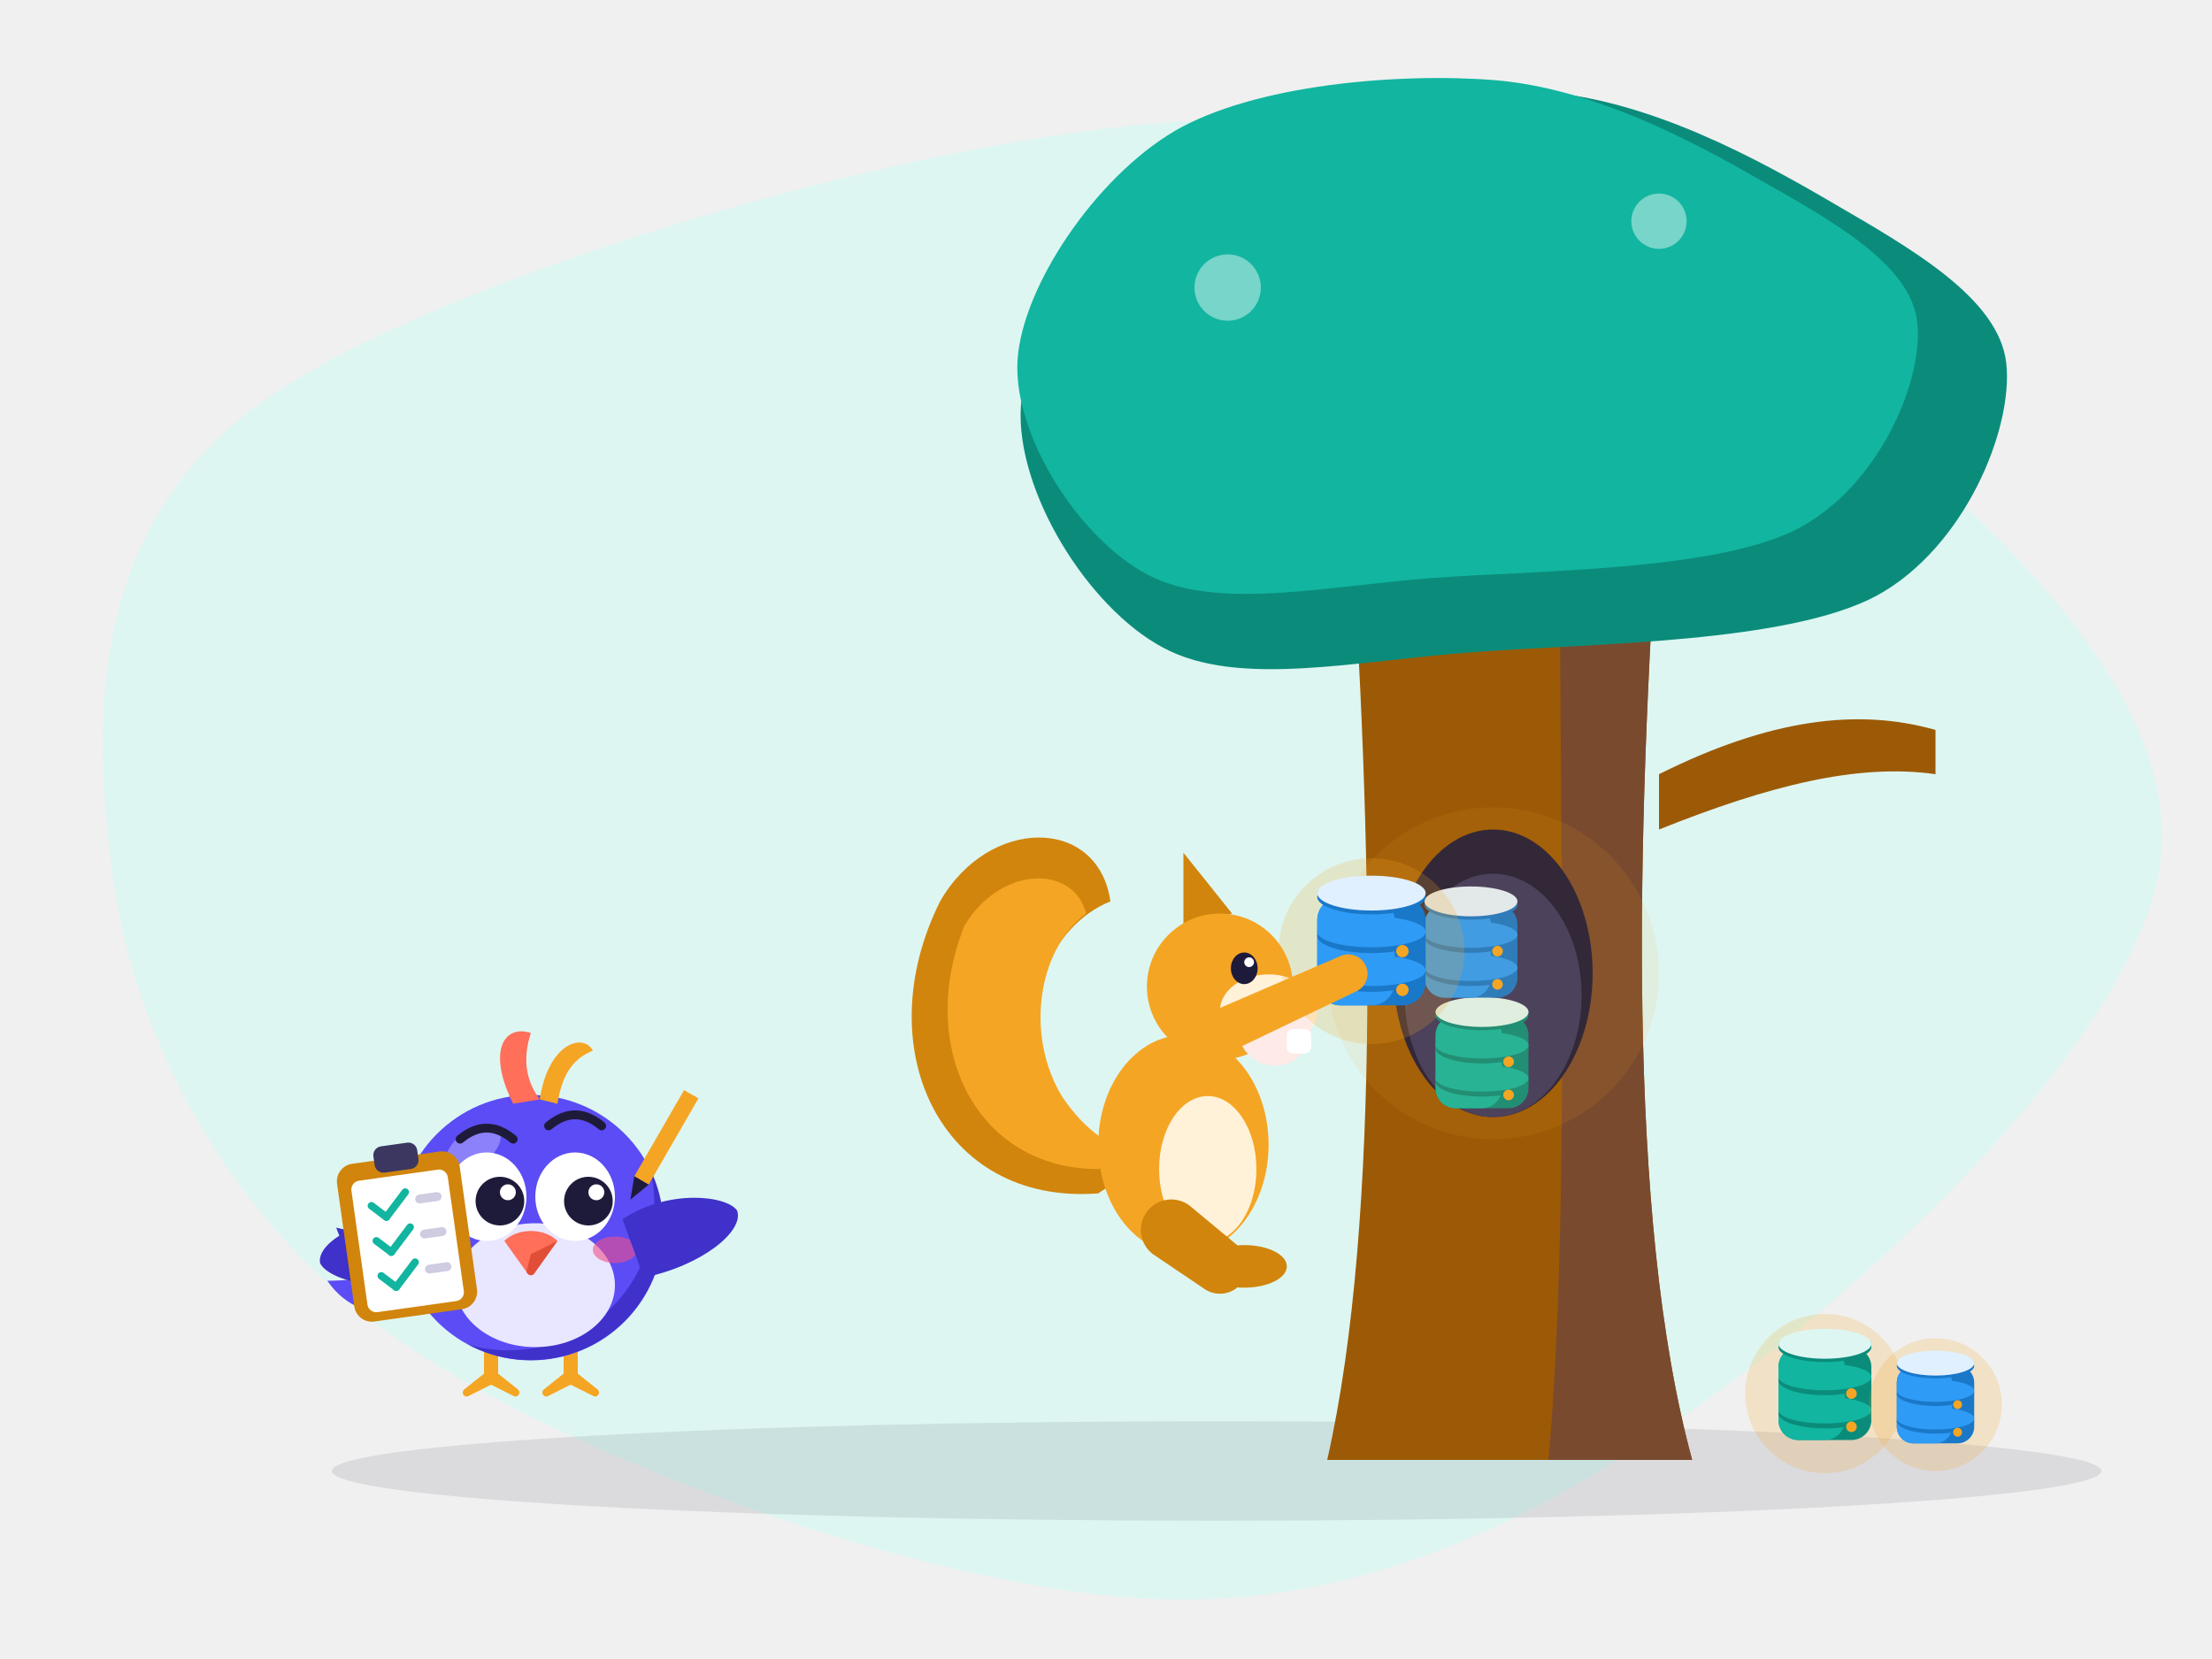
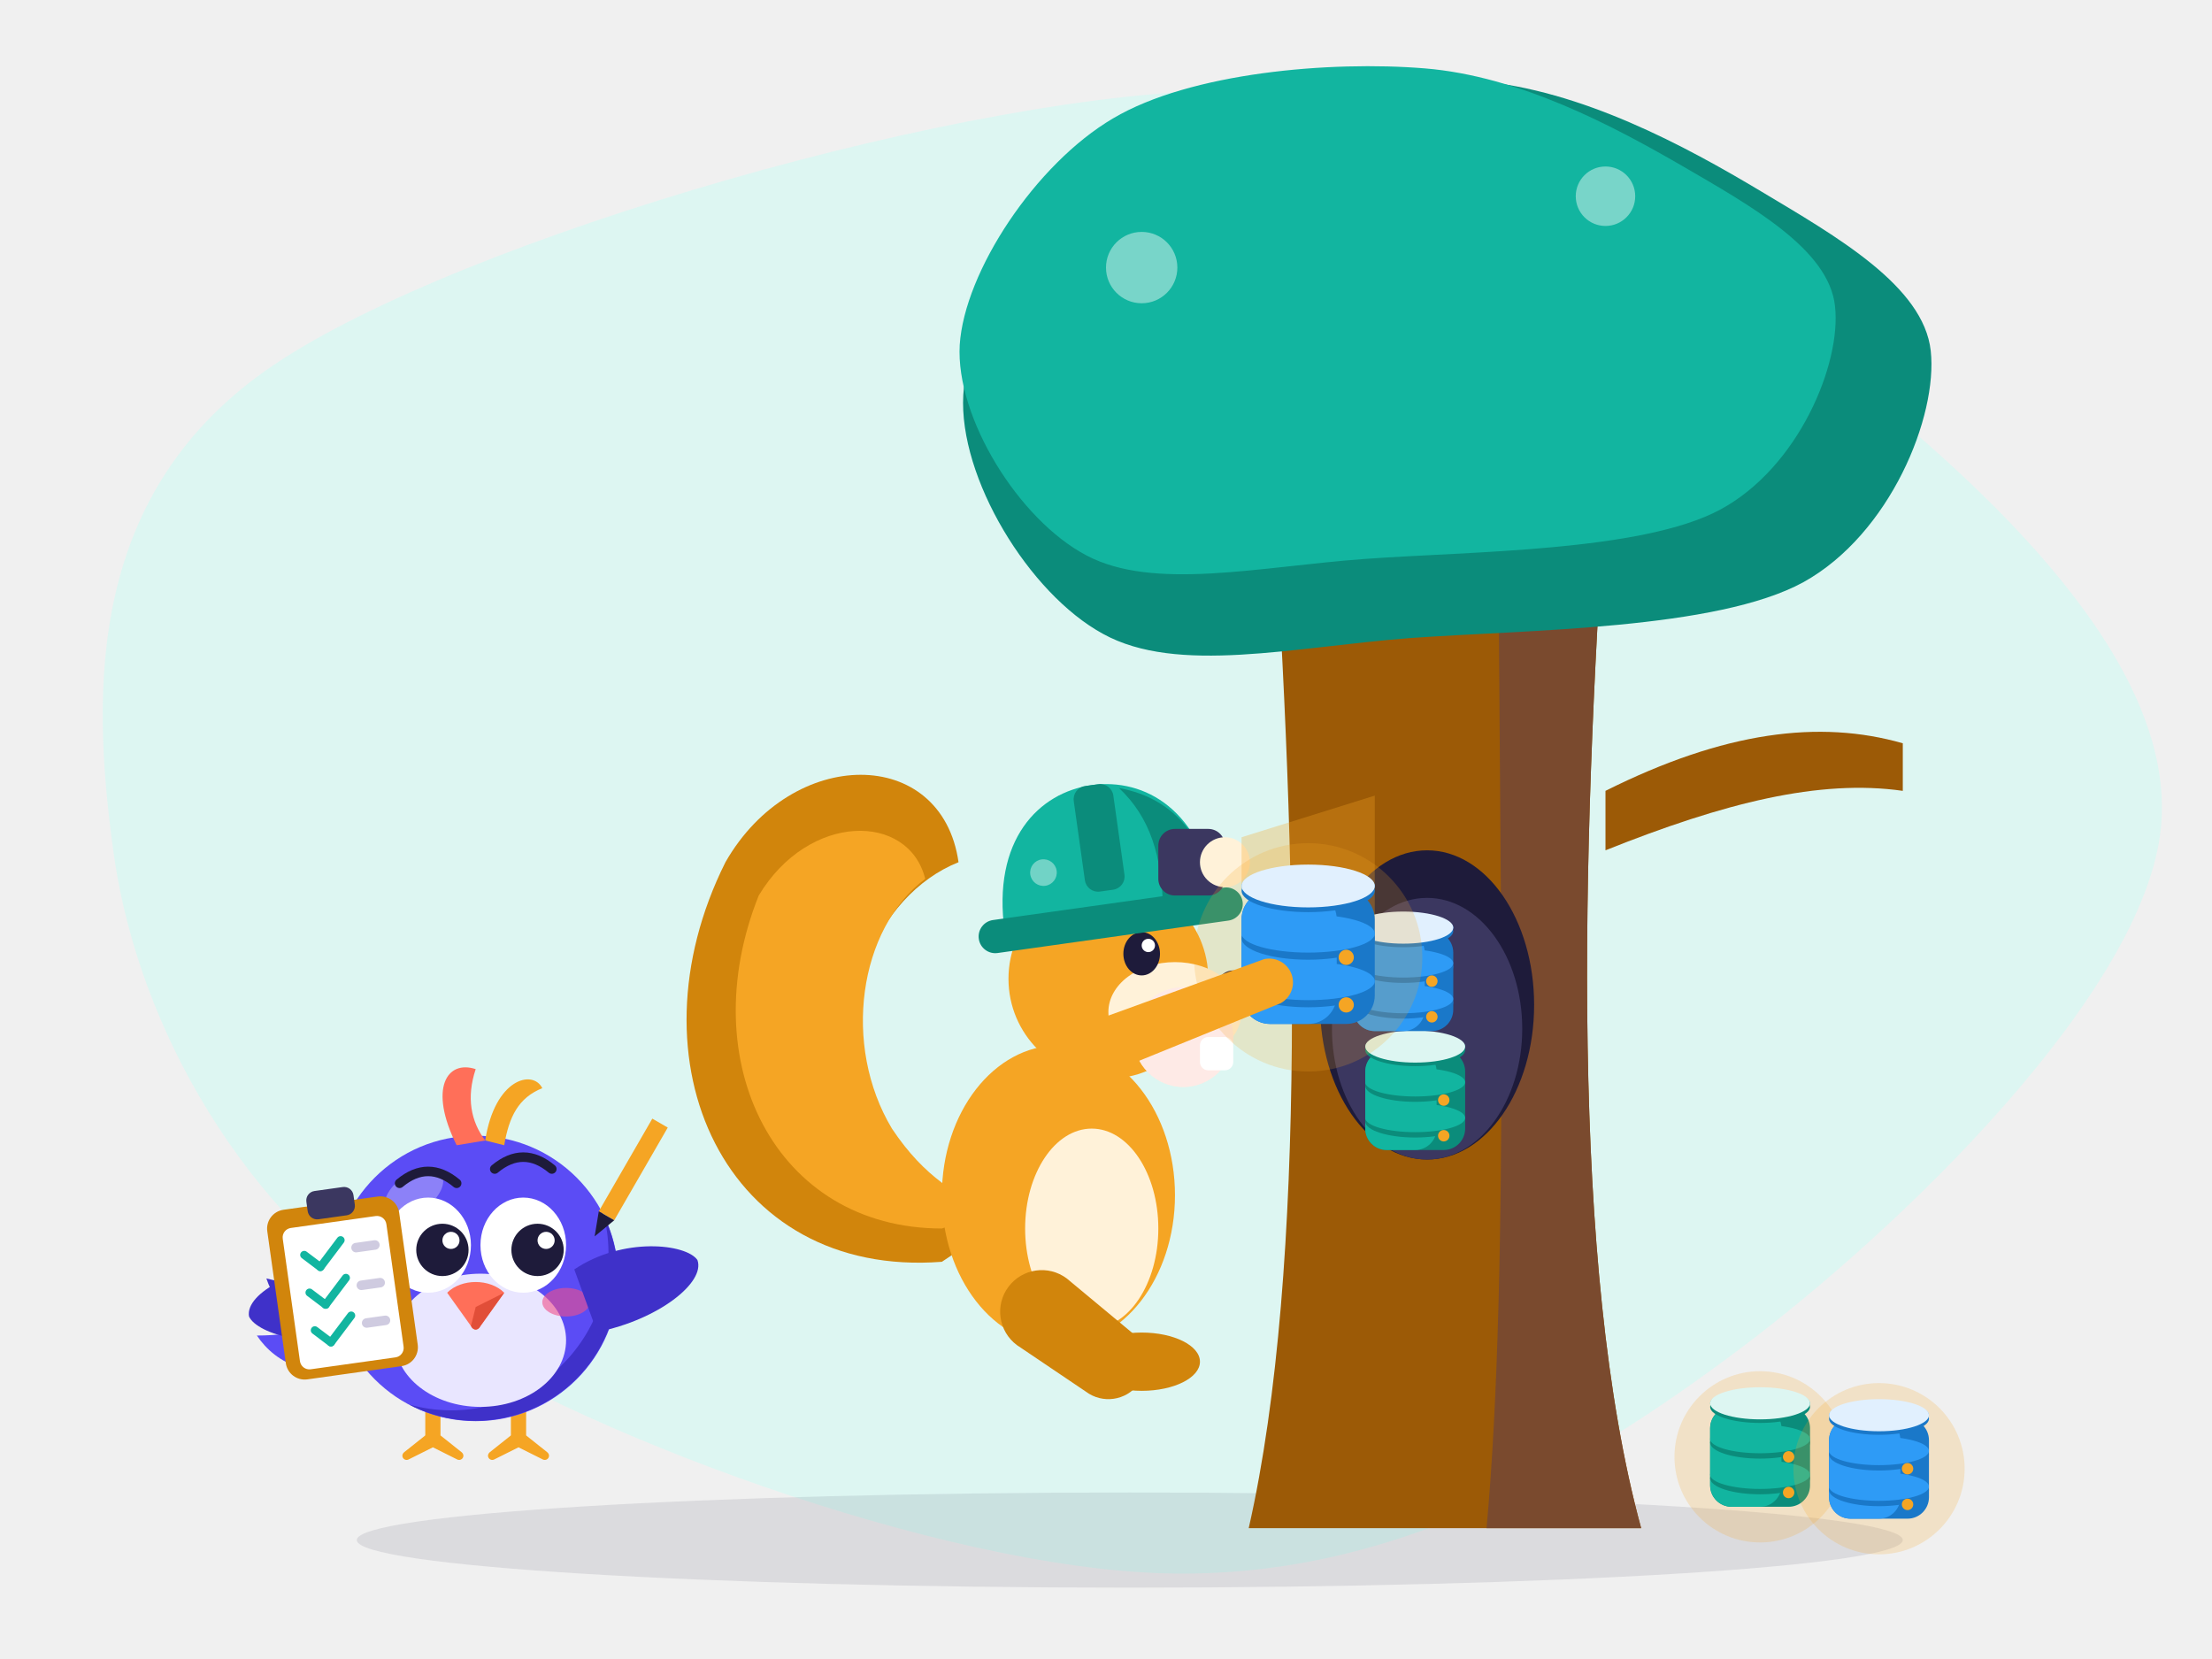
- <svg xmlns="http://www.w3.org/2000/svg" viewBox="0 0 400 300">
-   <path d="M390.8 154.8C387.8 184.3 344.5 226.5 314.4 248.9C284.4 271.3 250.9 290.3 210.6 289.2C170.3 288.2 104.2 264.4 72.5 242.6C40.8 220.8 24.2 187 20.4 158.5C16.6 129.9 15.7 94 49.5 71.2C83.3 48.4 176.1 21.5 223.2 21.7C270.4 21.8 304.4 49.7 332.4 71.9C360.3 94.1 393.8 125.3 390.8 154.8Z" fill="#DDF6F2" />
-   <ellipse cx="220" cy="266" rx="160" ry="9" fill="#1E1B3A" opacity="0.1" />
+ <svg xmlns="http://www.w3.org/2000/svg" viewBox="30 7 372 279">
+   <path d="M393.4 146.3C390.6 173.8 350.3 213.1 322.4 234C294.5 254.9 263.4 272.6 225.9 271.6C188.4 270.6 126.9 248.4 97.4 228.1C67.9 207.8 52.5 176.3 49 149.7C45.4 123.1 44.6 89.6 76 68.4C107.5 47.1 193.8 22.1 237.6 22.2C281.5 22.4 313.1 48.4 339.1 69.1C365.1 89.7 396.2 118.8 393.4 146.3Z" fill="#DDF6F2" />
+   <ellipse cx="220" cy="266" rx="130" ry="8" fill="#1E1B3A" opacity="0.1" />
  <path d="M240 264C250 220 248 150 244 90L300 90C296 150 294 220 306 264Z" fill="#9C5A06" />
  <path d="M280 264C284 220 282 150 282 90L300 90C296 150 294 220 306 264Z" fill="#7A4A2E" />
  <path d="M300 140C320 130 336 128 350 132L350 140C336 138 320 142 300 150Z" fill="#9C5A06" />
-   <path d="M362.8 65.7C364.1 77.5 355.3 99 339.4 107.7C323.4 116.3 288.4 116.3 266.9 117.9C245.4 119.4 224 124.5 210.3 117.1C196.6 109.8 183.7 88.7 184.6 73.6C185.5 58.6 200 36.4 215.7 26.9C231.5 17.4 259.9 15 279.2 16.6C298.5 18.2 317.6 28.6 331.6 36.8C345.5 44.9 361.5 53.9 362.8 65.7Z" fill="#0B8C7B" />
-   <path d="M346.7 58.2C347.9 68.7 339.9 87.7 325.3 95.5C310.7 103.2 278.8 103.1 259.2 104.5C239.5 106 220 110.5 207.5 103.9C195 97.3 183.2 78.6 184 65.2C184.8 51.9 198 32.2 212.4 23.7C226.8 15.3 252.8 13.1 270.4 14.5C288 16 305.5 25.2 318.2 32.5C330.9 39.7 345.5 47.7 346.7 58.2Z" fill="#12B5A0" />
+   <path d="M354.7 66C355.9 77 347.9 96.8 333.3 104.9C318.7 112.9 286.8 112.9 267.2 114.3C247.5 115.8 228 120.5 215.5 113.6C203 106.8 191.2 87.3 192 73.4C192.8 59.4 206 38.9 220.4 30.1C234.8 21.3 260.8 19 278.4 20.6C296 22.1 313.5 31.6 326.2 39.2C338.9 46.8 353.5 55.1 354.7 66Z" fill="#0B8C7B" />
+   <path d="M338.6 58.5C339.7 68.1 332.5 85.6 319.3 92.7C306.1 99.8 277.2 99.7 259.5 101C241.7 102.3 224 106.4 212.7 100.4C201.3 94.4 190.7 77.2 191.4 65C192.2 52.7 204.1 34.6 217.2 26.9C230.2 19.2 253.7 17.2 269.6 18.5C285.6 19.8 301.3 28.2 312.9 34.9C324.4 41.6 337.6 48.9 338.6 58.5Z" fill="#12B5A0" />
  <circle cx="222" cy="52" r="6" fill="#DDF6F2" opacity="0.5" />
  <circle cx="300" cy="40" r="5" fill="#DDF6F2" opacity="0.5" />
  <ellipse cx="270" cy="176" rx="18" ry="26" fill="#1E1B3A" />
  <ellipse cx="270" cy="180" rx="16" ry="22" fill="#3B3760" />
  <g transform="translate(268 192) scale(0.6)">
    <rect x="-14" y="-14" width="28" height="28" rx="6" fill="#0B8C7B" />
    <rect x="-14" y="-14" width="20" height="28" rx="6" fill="#12B5A0" />
    <ellipse cx="0" cy="-14" rx="14" ry="4.5" fill="#0B8C7B" />
    <ellipse cx="0" cy="-15" rx="14" ry="4" fill="#12B5A0" />
    <ellipse cx="0" cy="-4" rx="14" ry="4.5" fill="#0B8C7B" />
    <ellipse cx="0" cy="-5" rx="14" ry="4" fill="#12B5A0" />
    <ellipse cx="0" cy="6" rx="14" ry="4.5" fill="#0B8C7B" />
    <ellipse cx="0" cy="5" rx="14" ry="4" fill="#12B5A0" />
    <ellipse cx="0" cy="-15" rx="14" ry="4.5" fill="#DDF6F2" />
    <circle cx="8" cy="0" r="1.6" fill="#F5A524" />
    <circle cx="8" cy="10" r="1.6" fill="#F5A524" />
  </g>
  <g transform="translate(266 172) scale(0.6)">
    <rect x="-14" y="-14" width="28" height="28" rx="6" fill="#1A78C9" />
    <rect x="-14" y="-14" width="20" height="28" rx="6" fill="#2E9BF6" />
    <ellipse cx="0" cy="-14" rx="14" ry="4.5" fill="#1A78C9" />
    <ellipse cx="0" cy="-15" rx="14" ry="4" fill="#2E9BF6" />
    <ellipse cx="0" cy="-4" rx="14" ry="4.5" fill="#1A78C9" />
    <ellipse cx="0" cy="-5" rx="14" ry="4" fill="#2E9BF6" />
    <ellipse cx="0" cy="6" rx="14" ry="4.5" fill="#1A78C9" />
    <ellipse cx="0" cy="5" rx="14" ry="4" fill="#2E9BF6" />
    <ellipse cx="0" cy="-15" rx="14" ry="4.5" fill="#E1F0FE" />
    <circle cx="8" cy="0" r="1.6" fill="#F5A524" />
    <circle cx="8" cy="10" r="1.6" fill="#F5A524" />
  </g>
-   <circle cx="270" cy="176" r="30" fill="#F5A524" opacity="0.1" />
-   <g transform="translate(330 252) scale(0.6)">
+   <g transform="translate(326 252) scale(0.6)">
    <circle cx="0" cy="0" r="24" fill="#F5A524" opacity="0.2" />
    <rect x="-14" y="-14" width="28" height="28" rx="6" fill="#0B8C7B" />
    <rect x="-14" y="-14" width="20" height="28" rx="6" fill="#12B5A0" />
    <ellipse cx="0" cy="-14" rx="14" ry="4.5" fill="#0B8C7B" />
    <ellipse cx="0" cy="-15" rx="14" ry="4" fill="#12B5A0" />
    <ellipse cx="0" cy="-4" rx="14" ry="4.5" fill="#0B8C7B" />
    <ellipse cx="0" cy="-5" rx="14" ry="4" fill="#12B5A0" />
    <ellipse cx="0" cy="6" rx="14" ry="4.5" fill="#0B8C7B" />
    <ellipse cx="0" cy="5" rx="14" ry="4" fill="#12B5A0" />
    <ellipse cx="0" cy="-15" rx="14" ry="4.5" fill="#DDF6F2" />
    <circle cx="8" cy="0" r="1.6" fill="#F5A524" />
    <circle cx="8" cy="10" r="1.6" fill="#F5A524" />
  </g>
-   <g transform="translate(350 254) scale(0.5)">
+   <g transform="translate(346 254) scale(0.6)">
    <circle cx="0" cy="0" r="24" fill="#F5A524" opacity="0.2" />
    <rect x="-14" y="-14" width="28" height="28" rx="6" fill="#1A78C9" />
    <rect x="-14" y="-14" width="20" height="28" rx="6" fill="#2E9BF6" />
    <ellipse cx="0" cy="-14" rx="14" ry="4.5" fill="#1A78C9" />
    <ellipse cx="0" cy="-15" rx="14" ry="4" fill="#2E9BF6" />
    <ellipse cx="0" cy="-4" rx="14" ry="4.5" fill="#1A78C9" />
    <ellipse cx="0" cy="-5" rx="14" ry="4" fill="#2E9BF6" />
    <ellipse cx="0" cy="6" rx="14" ry="4.5" fill="#1A78C9" />
    <ellipse cx="0" cy="5" rx="14" ry="4" fill="#2E9BF6" />
    <ellipse cx="0" cy="-15" rx="14" ry="4.5" fill="#E1F0FE" />
    <circle cx="8" cy="0" r="1.6" fill="#F5A524" />
    <circle cx="8" cy="10" r="1.6" fill="#F5A524" />
  </g>
-   <g transform="translate(214 196) scale(1.1)">
+   <g transform="translate(208 194) scale(1.4)">
    <path d="M-14 18C-40 20-52-6-40-30C-32-44-14-44-12-30C-22-26-28-12-22 0C-18 8-12 10-8 14Z" fill="#D1850C" />
    <path d="M-14 14C-34 14-44-6-36-26C-30-36-18-36-16-28C-24-22-26-8-20 2C-16 8-12 10-8 12Z" fill="#F5A524" />
    <ellipse cx="0" cy="10" rx="14" ry="18" fill="#F5A524" />
    <ellipse cx="4" cy="14" rx="8" ry="12" fill="#FFF2D9" />
    <path d="M-5 28L3.3 33.6A4.5 4.5 0 0 0 8.7 26.4L1 20A5 5 0 0 0 -5 28Z" fill="#D1850C" />
    <ellipse cx="10" cy="30" rx="7" ry="3.5" fill="#D1850C" />
    <g transform="translate(6 -16)">
      <path d="M-6-10L-6-22 2-12Z" fill="#D1850C" />
      <circle cx="0" cy="0" r="12" fill="#F5A524" />
      <ellipse cx="8" cy="4" rx="8" ry="6" fill="#FFF2D9" />
      <circle cx="9" cy="7" r="6" fill="#FFF2D9" />
      <circle cx="9" cy="7" r="6" fill="#FDE4EE" opacity="0.6" />
      <ellipse cx="4" cy="-3" rx="2.2" ry="2.6" fill="#1E1B3A" />
      <circle cx="4.8" cy="-4" r="0.8" fill="#FFFFFF" />
      <circle cx="15" cy="1" r="2" fill="#1E1B3A" />
      <rect x="11" y="7" width="4" height="4" rx="1" fill="#FFFFFF" />
+       <g transform="translate(0 -9) rotate(-8) scale(0.8)">
+         <path d="M-16 2C-16-12-8-18 0-18C8-18 16-12 16 2Z" fill="#12B5A0" />
+         <path d="M4-17C10-15 16-10 16 2L8 2C9-6 8-12 4-17Z" fill="#0B8C7B" />
+         <rect x="-20" y="0" width="40" height="5" rx="2.5" fill="#0B8C7B" />
+         <rect x="-3" y="-18" width="6" height="16" rx="2" fill="#0B8C7B" />
+         <rect x="-11" y="-8" width="4" height="4" rx="2" fill="#FFFFFF" opacity="0.4" />
+       </g>
+       <g transform="translate(10 -14)">
+         <rect x="-4" y="-4" width="8" height="8" rx="2" fill="#3B3760" />
+         <circle cx="4" cy="0" r="3" fill="#FFF2D9" />
+         <path d="M6-3L22-8 22 8 6 3Z" fill="#F5A524" opacity="0.3" />
+       </g>
    </g>
  </g>
-   <g transform="translate(248 172) scale(0.7)">
+   <g transform="translate(250 168) scale(0.8)">
    <circle cx="0" cy="0" r="24" fill="#F5A524" opacity="0.2" />
    <rect x="-14" y="-14" width="28" height="28" rx="6" fill="#1A78C9" />
    <rect x="-14" y="-14" width="20" height="28" rx="6" fill="#2E9BF6" />
    <ellipse cx="0" cy="-14" rx="14" ry="4.5" fill="#1A78C9" />
    <ellipse cx="0" cy="-15" rx="14" ry="4" fill="#2E9BF6" />
    <ellipse cx="0" cy="-4" rx="14" ry="4.5" fill="#1A78C9" />
    <ellipse cx="0" cy="-5" rx="14" ry="4" fill="#2E9BF6" />
    <ellipse cx="0" cy="6" rx="14" ry="4.5" fill="#1A78C9" />
    <ellipse cx="0" cy="5" rx="14" ry="4" fill="#2E9BF6" />
    <ellipse cx="0" cy="-15" rx="14" ry="4.5" fill="#E1F0FE" />
    <circle cx="8" cy="0" r="1.6" fill="#F5A524" />
    <circle cx="8" cy="10" r="1.6" fill="#F5A524" />
  </g>
-   <path d="M223.7 189.6L245.4 179.2A3.5 3.5 0 0 0 242.6 172.8L220.3 182.4A4 4 0 0 0 223.7 189.6Z" fill="#F5A524" />
-   <g transform="translate(96 222) scale(0.8)">
+   <path d="M219.6 186.2L245.4 175.7A4 4 0 0 0 242.6 168.3L216.4 177.8A4.5 4.5 0 0 0 219.6 186.2Z" fill="#F5A524" />
+   <g transform="translate(110 222) scale(0.8)">
    <path d="M-22 14C-36 14-42 6-44 0C-36 2-30 2-24 6Z" fill="#3F31C9" />
    <path d="M-22 18C-34 22-42 18-46 12C-38 12-32 10-24 10Z" fill="#5B4CF5" />
    <g transform="translate(-9 25)">
      <rect x="-1.6" y="0" width="3.2" height="10" rx="1.6" fill="#F5A524" />
      <path d="M-1.6 8L-6 11.5C-7 12.3-6 13.6-5 13L0 10.5 5 13C6 13.6 7 12.3 6 11.5L1.6 8Z" fill="#F5A524" />
    </g>
    <g transform="translate(9 25)">
      <rect x="-1.6" y="0" width="3.2" height="10" rx="1.6" fill="#F5A524" />
      <path d="M-1.6 8L-6 11.5C-7 12.3-6 13.6-5 13L0 10.5 5 13C6 13.6 7 12.3 6 11.5L1.6 8Z" fill="#F5A524" />
    </g>
    <circle cx="0" cy="0" r="30" fill="#5B4CF5" />
    <path d="M27 -13A30 30 0 0 1-14 26.5A33 33 0 0 0 27-13Z" fill="#3F31C9" />
    <ellipse cx="1" cy="13" rx="18" ry="14" fill="#E9E6FF" />
    <ellipse cx="-13" cy="-18" rx="7" ry="4" fill="#FFFFFF" opacity="0.3" transform="rotate(-35 -13 -18)" />
    <path d="M-4-28C-10-40-6-46 0-44C-2-38-1-33 2-29Z" fill="#FF6F59" />
    <path d="M2-29C4-42 12-44 14-40C9-38 7-34 6-28Z" fill="#F5A524" />
    <ellipse cx="-10" cy="-7" rx="9" ry="10" fill="#FFFFFF" />
    <circle cx="-7" cy="-6" r="5.5" fill="#1E1B3A" />
    <circle cx="-5.2" cy="-8" r="1.8" fill="#FFFFFF" />
    <ellipse cx="10" cy="-7" rx="9" ry="10" fill="#FFFFFF" />
    <circle cx="13" cy="-6" r="5.5" fill="#1E1B3A" />
    <circle cx="14.8" cy="-8" r="1.8" fill="#FFFFFF" />
    <path d="M-16 -20Q-10 -25 -4 -20" fill="none" stroke="#1E1B3A" stroke-width="2" stroke-linecap="round" stroke-linejoin="round" />
    <path d="M4 -23Q10 -28 16 -23" fill="none" stroke="#1E1B3A" stroke-width="2" stroke-linecap="round" stroke-linejoin="round" />
    <ellipse cx="-19" cy="5" rx="5" ry="3" fill="#F0508A" opacity="0.6" />
    <ellipse cx="19" cy="5" rx="5" ry="3" fill="#F0508A" opacity="0.6" />
    <path d="M-6 3C-3 0 3 0 6 3L1 10C0.5 11-0.5 11-1 10Z" fill="#FF6F59" />
    <path d="M0 6L6 3L1 10C0.5 11-0.5 11-1 10Z" fill="#E14E38" />
    <g transform="translate(-25 4) rotate(170)">
      <path d="M-2-7C10-10 22-4 23 0C23 5 11 9-2 7Z" fill="#3F31C9" />
    </g>
    <g transform="translate(25 4) rotate(-20)">
      <path d="M-2-7C10-10 22-4 23 0C23 5 11 9-2 7Z" fill="#3F31C9" />
    </g>
    <g transform="translate(-28 2) rotate(-8)">
      <rect x="-14" y="-18" width="28" height="36" rx="4" fill="#D1850C" />
      <rect x="-11" y="-14" width="22" height="30" rx="2" fill="#FFFFFF" />
      <rect x="-5" y="-21" width="10" height="6" rx="2" fill="#3B3760" />
      <path d="M-7.6 -7.4L-4.6 -4.4A0.8 0.8 0 0 0 -3.4 -5.6L-6.4 -8.6A0.8 0.8 0 0 0 -7.6 -7.4Z" fill="#12B5A0" />
      <path d="M-3.4 -4.4L1.6 -9.4A0.8 0.8 0 0 0 0.4 -10.6L-4.6 -5.6A0.8 0.8 0 0 0 -3.4 -4.4Z" fill="#12B5A0" />
      <path d="M-7.6 0.6L-4.6 3.6A0.8 0.8 0 0 0 -3.4 2.4L-6.4 -0.6A0.8 0.8 0 0 0 -7.6 0.6Z" fill="#12B5A0" />
      <path d="M-3.4 3.6L1.6 -1.4A0.8 0.8 0 0 0 0.4 -2.6L-4.6 2.4A0.8 0.8 0 0 0 -3.4 3.6Z" fill="#12B5A0" />
      <path d="M-7.6 8.6L-4.6 11.6A0.8 0.8 0 0 0 -3.4 10.4L-6.4 7.4A0.8 0.8 0 0 0 -7.6 8.6Z" fill="#12B5A0" />
      <path d="M-3.4 11.6L1.6 6.6A0.8 0.8 0 0 0 0.4 5.4L-4.6 10.4A0.8 0.8 0 0 0 -3.4 11.6Z" fill="#12B5A0" />
      <rect x="3" y="-9" width="6" height="2" rx="1" fill="#CFCBE0" />
      <rect x="3" y="-1" width="6" height="2" rx="1" fill="#CFCBE0" />
      <rect x="3" y="7" width="6" height="2" rx="1" fill="#CFCBE0" />
    </g>
  </g>
-   <g transform="translate(118 210) rotate(30)">
+   <g transform="translate(134 208) rotate(30)">
    <rect x="-1.5" y="-14" width="3" height="18" fill="#F5A524" />
    <path d="M-1.5 4L1.5 4 0 8Z" fill="#1E1B3A" />
  </g>
</svg>
